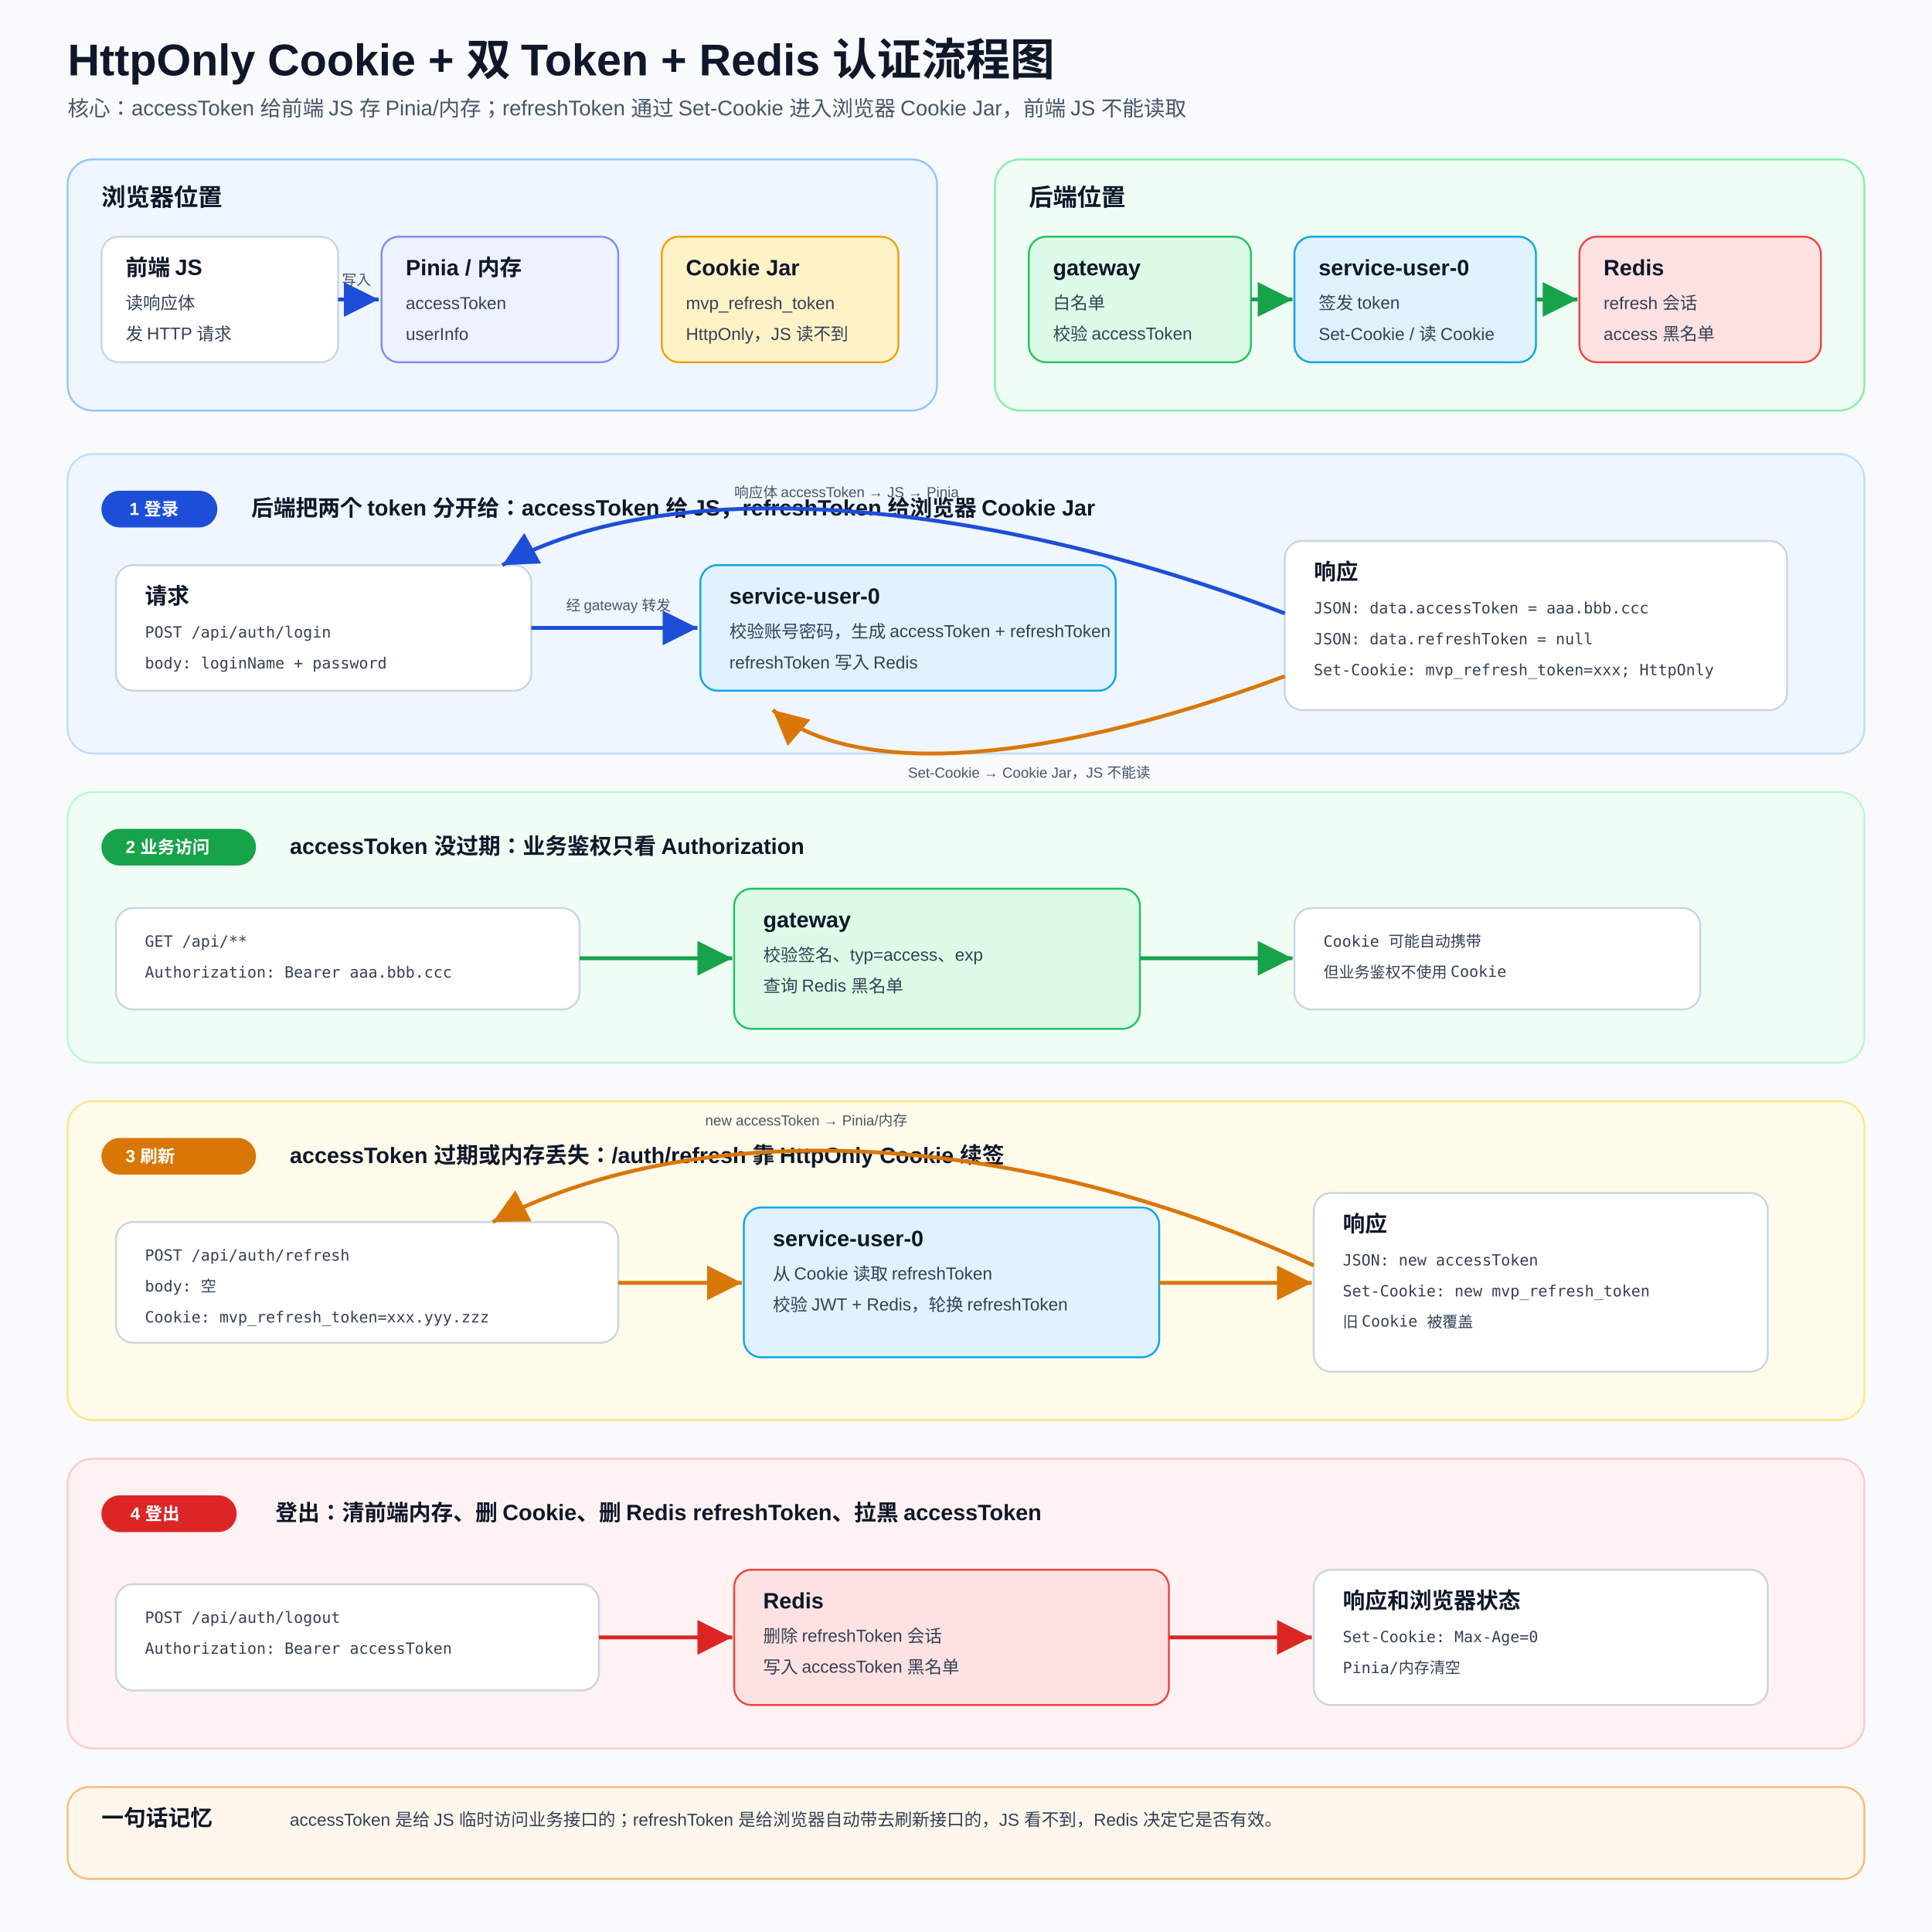
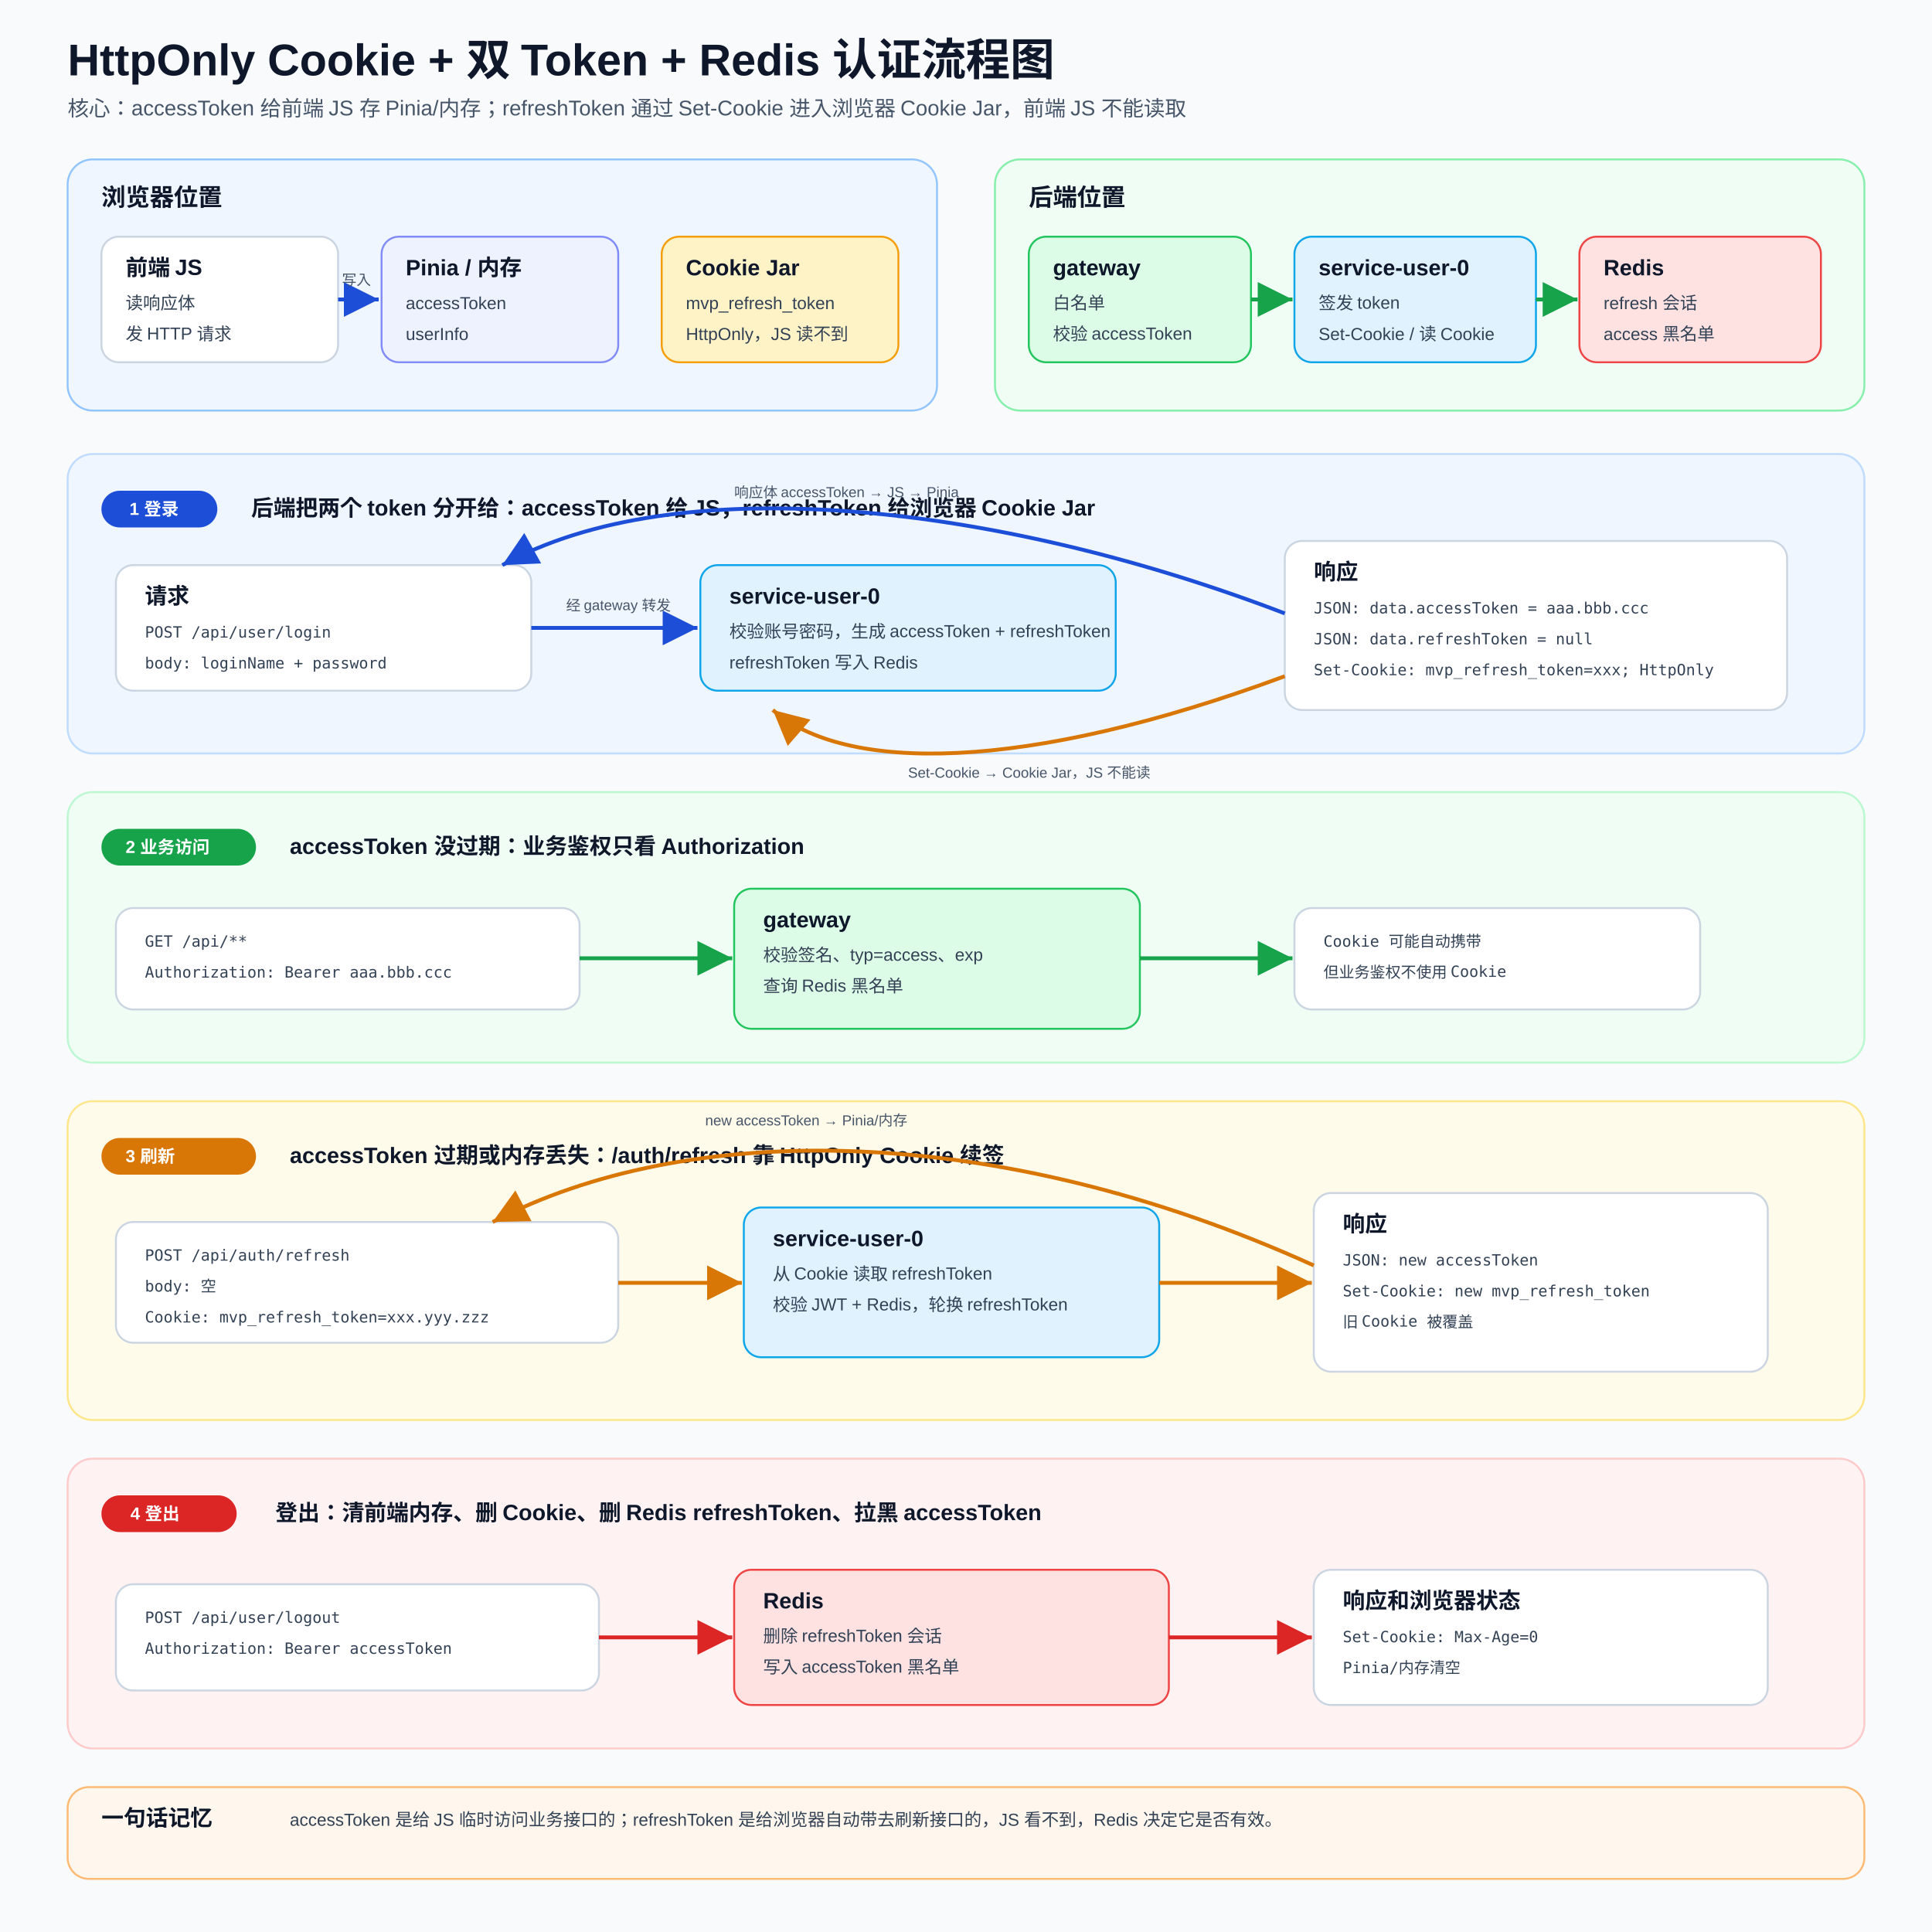
<svg xmlns="http://www.w3.org/2000/svg" width="2000" height="2000" viewBox="0 0 2000 2000">
  <defs>
    <marker id="arrow" markerWidth="13" markerHeight="13" refX="11" refY="6.5" orient="auto">
      <path d="M2,2 L11,6.5 L2,11 Z" fill="#1d4ed8" />
    </marker>
    <marker id="arrow-green" markerWidth="13" markerHeight="13" refX="11" refY="6.5" orient="auto">
      <path d="M2,2 L11,6.5 L2,11 Z" fill="#16a34a" />
    </marker>
    <marker id="arrow-orange" markerWidth="13" markerHeight="13" refX="11" refY="6.5" orient="auto">
      <path d="M2,2 L11,6.5 L2,11 Z" fill="#d97706" />
    </marker>
    <marker id="arrow-red" markerWidth="13" markerHeight="13" refX="11" refY="6.5" orient="auto">
      <path d="M2,2 L11,6.5 L2,11 Z" fill="#dc2626" />
    </marker>
    <style>
      .title { font: 700 46px "PingFang SC", "Microsoft YaHei", Arial, sans-serif; fill: #0f172a; }
      .subtitle { font: 400 22px "PingFang SC", "Microsoft YaHei", Arial, sans-serif; fill: #475569; }
      .lane-title { font: 700 25px "PingFang SC", "Microsoft YaHei", Arial, sans-serif; fill: #0f172a; }
      .box-title { font: 700 23px "PingFang SC", "Microsoft YaHei", Arial, sans-serif; fill: #0f172a; }
      .box-text { font: 400 18px "PingFang SC", "Microsoft YaHei", Arial, sans-serif; fill: #334155; }
      .small { font: 400 15px "PingFang SC", "Microsoft YaHei", Arial, sans-serif; fill: #475569; }
      .packet { font: 400 16px Menlo, Monaco, Consolas, monospace; fill: #334155; }
      .badge { font: 700 18px "PingFang SC", "Microsoft YaHei", Arial, sans-serif; fill: white; }
      .browser { fill: #eff6ff; stroke: #93c5fd; stroke-width: 2; }
      .backend { fill: #f0fdf4; stroke: #86efac; stroke-width: 2; }
      .card { fill: white; stroke: #cbd5e1; stroke-width: 2; }
      .pinia { fill: #eef2ff; stroke: #818cf8; stroke-width: 2; }
      .cookie { fill: #fef3c7; stroke: #f59e0b; stroke-width: 2; }
      .gateway { fill: #dcfce7; stroke: #22c55e; stroke-width: 2; }
      .service { fill: #e0f2fe; stroke: #0ea5e9; stroke-width: 2; }
      .redis { fill: #fee2e2; stroke: #ef4444; stroke-width: 2; }
      .row-login { fill: #eff6ff; stroke: #bfdbfe; stroke-width: 2; }
      .row-business { fill: #f0fdf4; stroke: #bbf7d0; stroke-width: 2; }
      .row-refresh { fill: #fffbeb; stroke: #fde68a; stroke-width: 2; }
      .row-logout { fill: #fef2f2; stroke: #fecaca; stroke-width: 2; }
    </style>
  </defs>
  <rect width="2000" height="2000" fill="#f8fafc" />
  <text x="70" y="78" class="title">HttpOnly Cookie + 双 Token + Redis 认证流程图</text>
  <text x="70" y="120" class="subtitle">核心：accessToken 给前端 JS 存 Pinia/内存；refreshToken 通过 Set-Cookie 进入浏览器 Cookie Jar，前端 JS 不能读取</text>
  <rect x="70" y="165" width="900" height="260" rx="26" class="browser" />
  <text x="105" y="213" class="lane-title">浏览器位置</text>
  <rect x="105" y="245" width="245" height="130" rx="18" class="card" />
  <text x="130" y="285" class="box-title">前端 JS</text>
  <text x="130" y="320" class="box-text">读响应体</text>
  <text x="130" y="352" class="box-text">发 HTTP 请求</text>
  <rect x="395" y="245" width="245" height="130" rx="18" class="pinia" />
  <text x="420" y="285" class="box-title">Pinia / 内存</text>
  <text x="420" y="320" class="box-text">accessToken</text>
  <text x="420" y="352" class="box-text">userInfo</text>
  <rect x="685" y="245" width="245" height="130" rx="18" class="cookie" />
  <text x="710" y="285" class="box-title">Cookie Jar</text>
  <text x="710" y="320" class="box-text">mvp_refresh_token</text>
  <text x="710" y="352" class="box-text">HttpOnly，JS 读不到</text>
  <path d="M350 310 L392 310" fill="none" stroke="#1d4ed8" stroke-width="4" marker-end="url(#arrow)" />
  <text x="354" y="295" class="small">写入</text>
  <rect x="1030" y="165" width="900" height="260" rx="26" class="backend" />
  <text x="1065" y="213" class="lane-title">后端位置</text>
  <rect x="1065" y="245" width="230" height="130" rx="18" class="gateway" />
  <text x="1090" y="285" class="box-title">gateway</text>
  <text x="1090" y="320" class="box-text">白名单</text>
  <text x="1090" y="352" class="box-text">校验 accessToken</text>
  <rect x="1340" y="245" width="250" height="130" rx="18" class="service" />
  <text x="1365" y="285" class="box-title">service-user-0</text>
  <text x="1365" y="320" class="box-text">签发 token</text>
  <text x="1365" y="352" class="box-text">Set-Cookie / 读 Cookie</text>
  <rect x="1635" y="245" width="250" height="130" rx="18" class="redis" />
  <text x="1660" y="285" class="box-title">Redis</text>
  <text x="1660" y="320" class="box-text">refresh 会话</text>
  <text x="1660" y="352" class="box-text">access 黑名单</text>
  <path d="M1295 310 L1338 310" fill="none" stroke="#16a34a" stroke-width="4" marker-end="url(#arrow-green)" />
  <path d="M1590 310 L1633 310" fill="none" stroke="#16a34a" stroke-width="4" marker-end="url(#arrow-green)" />
  <rect x="70" y="470" width="1860" height="310" rx="26" class="row-login" />
  <rect x="105" y="508" width="120" height="38" rx="19" fill="#1d4ed8" />
  <text x="134" y="533" class="badge">1 登录</text>
  <text x="260" y="534" class="box-title">后端把两个 token 分开给：accessToken 给 JS，refreshToken 给浏览器 Cookie Jar</text>
  <rect x="120" y="585" width="430" height="130" rx="18" class="card" />
  <text x="150" y="625" class="box-title">请求</text>
-   <text x="150" y="660" class="packet">POST /api/auth/login</text>
+   <text x="150" y="660" class="packet">POST /api/user/login</text>
  <text x="150" y="692" class="packet">body: loginName + password</text>
  <rect x="725" y="585" width="430" height="130" rx="18" class="service" />
  <text x="755" y="625" class="box-title">service-user-0</text>
  <text x="755" y="660" class="box-text">校验账号密码，生成 accessToken + refreshToken</text>
  <text x="755" y="692" class="box-text">refreshToken 写入 Redis</text>
  <rect x="1330" y="560" width="520" height="175" rx="18" class="card" />
  <text x="1360" y="600" class="box-title">响应</text>
  <text x="1360" y="635" class="packet">JSON: data.accessToken = aaa.bbb.ccc</text>
  <text x="1360" y="667" class="packet">JSON: data.refreshToken = null</text>
  <text x="1360" y="699" class="packet">Set-Cookie: mvp_refresh_token=xxx; HttpOnly</text>
  <path d="M550 650 L722 650" fill="none" stroke="#1d4ed8" stroke-width="4" marker-end="url(#arrow)" />
  <text x="586" y="632" class="small">经 gateway 转发</text>
  <path d="M1330 635 C1030 520, 700 485, 520 585" fill="none" stroke="#1d4ed8" stroke-width="4" marker-end="url(#arrow)" />
  <text x="760" y="515" class="small">响应体 accessToken → JS → Pinia</text>
  <path d="M1330 700 C1060 800, 875 800, 800 735" fill="none" stroke="#d97706" stroke-width="4" marker-end="url(#arrow-orange)" />
  <text x="940" y="805" class="small">Set-Cookie → Cookie Jar，JS 不能读</text>
  <rect x="70" y="820" width="1860" height="280" rx="26" class="row-business" />
  <rect x="105" y="858" width="160" height="38" rx="19" fill="#16a34a" />
  <text x="130" y="883" class="badge">2 业务访问</text>
  <text x="300" y="884" class="box-title">accessToken 没过期：业务鉴权只看 Authorization</text>
  <rect x="120" y="940" width="480" height="105" rx="18" class="card" />
  <text x="150" y="980" class="packet">GET /api/**</text>
  <text x="150" y="1012" class="packet">Authorization: Bearer aaa.bbb.ccc</text>
  <rect x="760" y="920" width="420" height="145" rx="18" class="gateway" />
  <text x="790" y="960" class="box-title">gateway</text>
  <text x="790" y="995" class="box-text">校验签名、typ=access、exp</text>
  <text x="790" y="1027" class="box-text">查询 Redis 黑名单</text>
  <rect x="1340" y="940" width="420" height="105" rx="18" class="card" />
  <text x="1370" y="980" class="packet">Cookie 可能自动携带</text>
  <text x="1370" y="1012" class="packet">但业务鉴权不使用 Cookie</text>
  <path d="M600 992 L758 992" fill="none" stroke="#16a34a" stroke-width="4" marker-end="url(#arrow-green)" />
  <path d="M1180 992 L1338 992" fill="none" stroke="#16a34a" stroke-width="4" marker-end="url(#arrow-green)" />
  <rect x="70" y="1140" width="1860" height="330" rx="26" class="row-refresh" />
  <rect x="105" y="1178" width="160" height="38" rx="19" fill="#d97706" />
  <text x="130" y="1203" class="badge">3 刷新</text>
  <text x="300" y="1204" class="box-title">accessToken 过期或内存丢失：/auth/refresh 靠 HttpOnly Cookie 续签</text>
  <rect x="120" y="1265" width="520" height="125" rx="18" class="card" />
  <text x="150" y="1305" class="packet">POST /api/auth/refresh</text>
  <text x="150" y="1337" class="packet">body: 空</text>
  <text x="150" y="1369" class="packet">Cookie: mvp_refresh_token=xxx.yyy.zzz</text>
  <rect x="770" y="1250" width="430" height="155" rx="18" class="service" />
  <text x="800" y="1290" class="box-title">service-user-0</text>
  <text x="800" y="1325" class="box-text">从 Cookie 读取 refreshToken</text>
  <text x="800" y="1357" class="box-text">校验 JWT + Redis，轮换 refreshToken</text>
  <rect x="1360" y="1235" width="470" height="185" rx="18" class="card" />
  <text x="1390" y="1275" class="box-title">响应</text>
  <text x="1390" y="1310" class="packet">JSON: new accessToken</text>
  <text x="1390" y="1342" class="packet">Set-Cookie: new mvp_refresh_token</text>
  <text x="1390" y="1374" class="packet">旧 Cookie 被覆盖</text>
  <path d="M640 1328 L768 1328" fill="none" stroke="#d97706" stroke-width="4" marker-end="url(#arrow-orange)" />
  <path d="M1200 1328 L1358 1328" fill="none" stroke="#d97706" stroke-width="4" marker-end="url(#arrow-orange)" />
  <path d="M1360 1310 C1030 1160, 710 1160, 510 1265" fill="none" stroke="#d97706" stroke-width="4" marker-end="url(#arrow-orange)" />
  <text x="730" y="1165" class="small">new accessToken → Pinia/内存</text>
  <rect x="70" y="1510" width="1860" height="300" rx="26" class="row-logout" />
  <rect x="105" y="1548" width="140" height="38" rx="19" fill="#dc2626" />
  <text x="135" y="1573" class="badge">4 登出</text>
  <text x="285" y="1574" class="box-title">登出：清前端内存、删 Cookie、删 Redis refreshToken、拉黑 accessToken</text>
  <rect x="120" y="1640" width="500" height="110" rx="18" class="card" />
-   <text x="150" y="1680" class="packet">POST /api/auth/logout</text>
+   <text x="150" y="1680" class="packet">POST /api/user/logout</text>
  <text x="150" y="1712" class="packet">Authorization: Bearer accessToken</text>
  <rect x="760" y="1625" width="450" height="140" rx="18" class="redis" />
  <text x="790" y="1665" class="box-title">Redis</text>
  <text x="790" y="1700" class="box-text">删除 refreshToken 会话</text>
  <text x="790" y="1732" class="box-text">写入 accessToken 黑名单</text>
  <rect x="1360" y="1625" width="470" height="140" rx="18" class="card" />
  <text x="1390" y="1665" class="box-title">响应和浏览器状态</text>
  <text x="1390" y="1700" class="packet">Set-Cookie: Max-Age=0</text>
  <text x="1390" y="1732" class="packet">Pinia/内存清空</text>
  <path d="M620 1695 L758 1695" fill="none" stroke="#dc2626" stroke-width="4" marker-end="url(#arrow-red)" />
  <path d="M1210 1695 L1358 1695" fill="none" stroke="#dc2626" stroke-width="4" marker-end="url(#arrow-red)" />
  <rect x="70" y="1850" width="1860" height="95" rx="22" fill="#fff7ed" stroke="#fdba74" stroke-width="2" />
  <text x="105" y="1890" class="box-title">一句话记忆</text>
  <text x="300" y="1890" class="box-text">accessToken 是给 JS 临时访问业务接口的；refreshToken 是给浏览器自动带去刷新接口的，JS 看不到，Redis 决定它是否有效。</text>
</svg>
